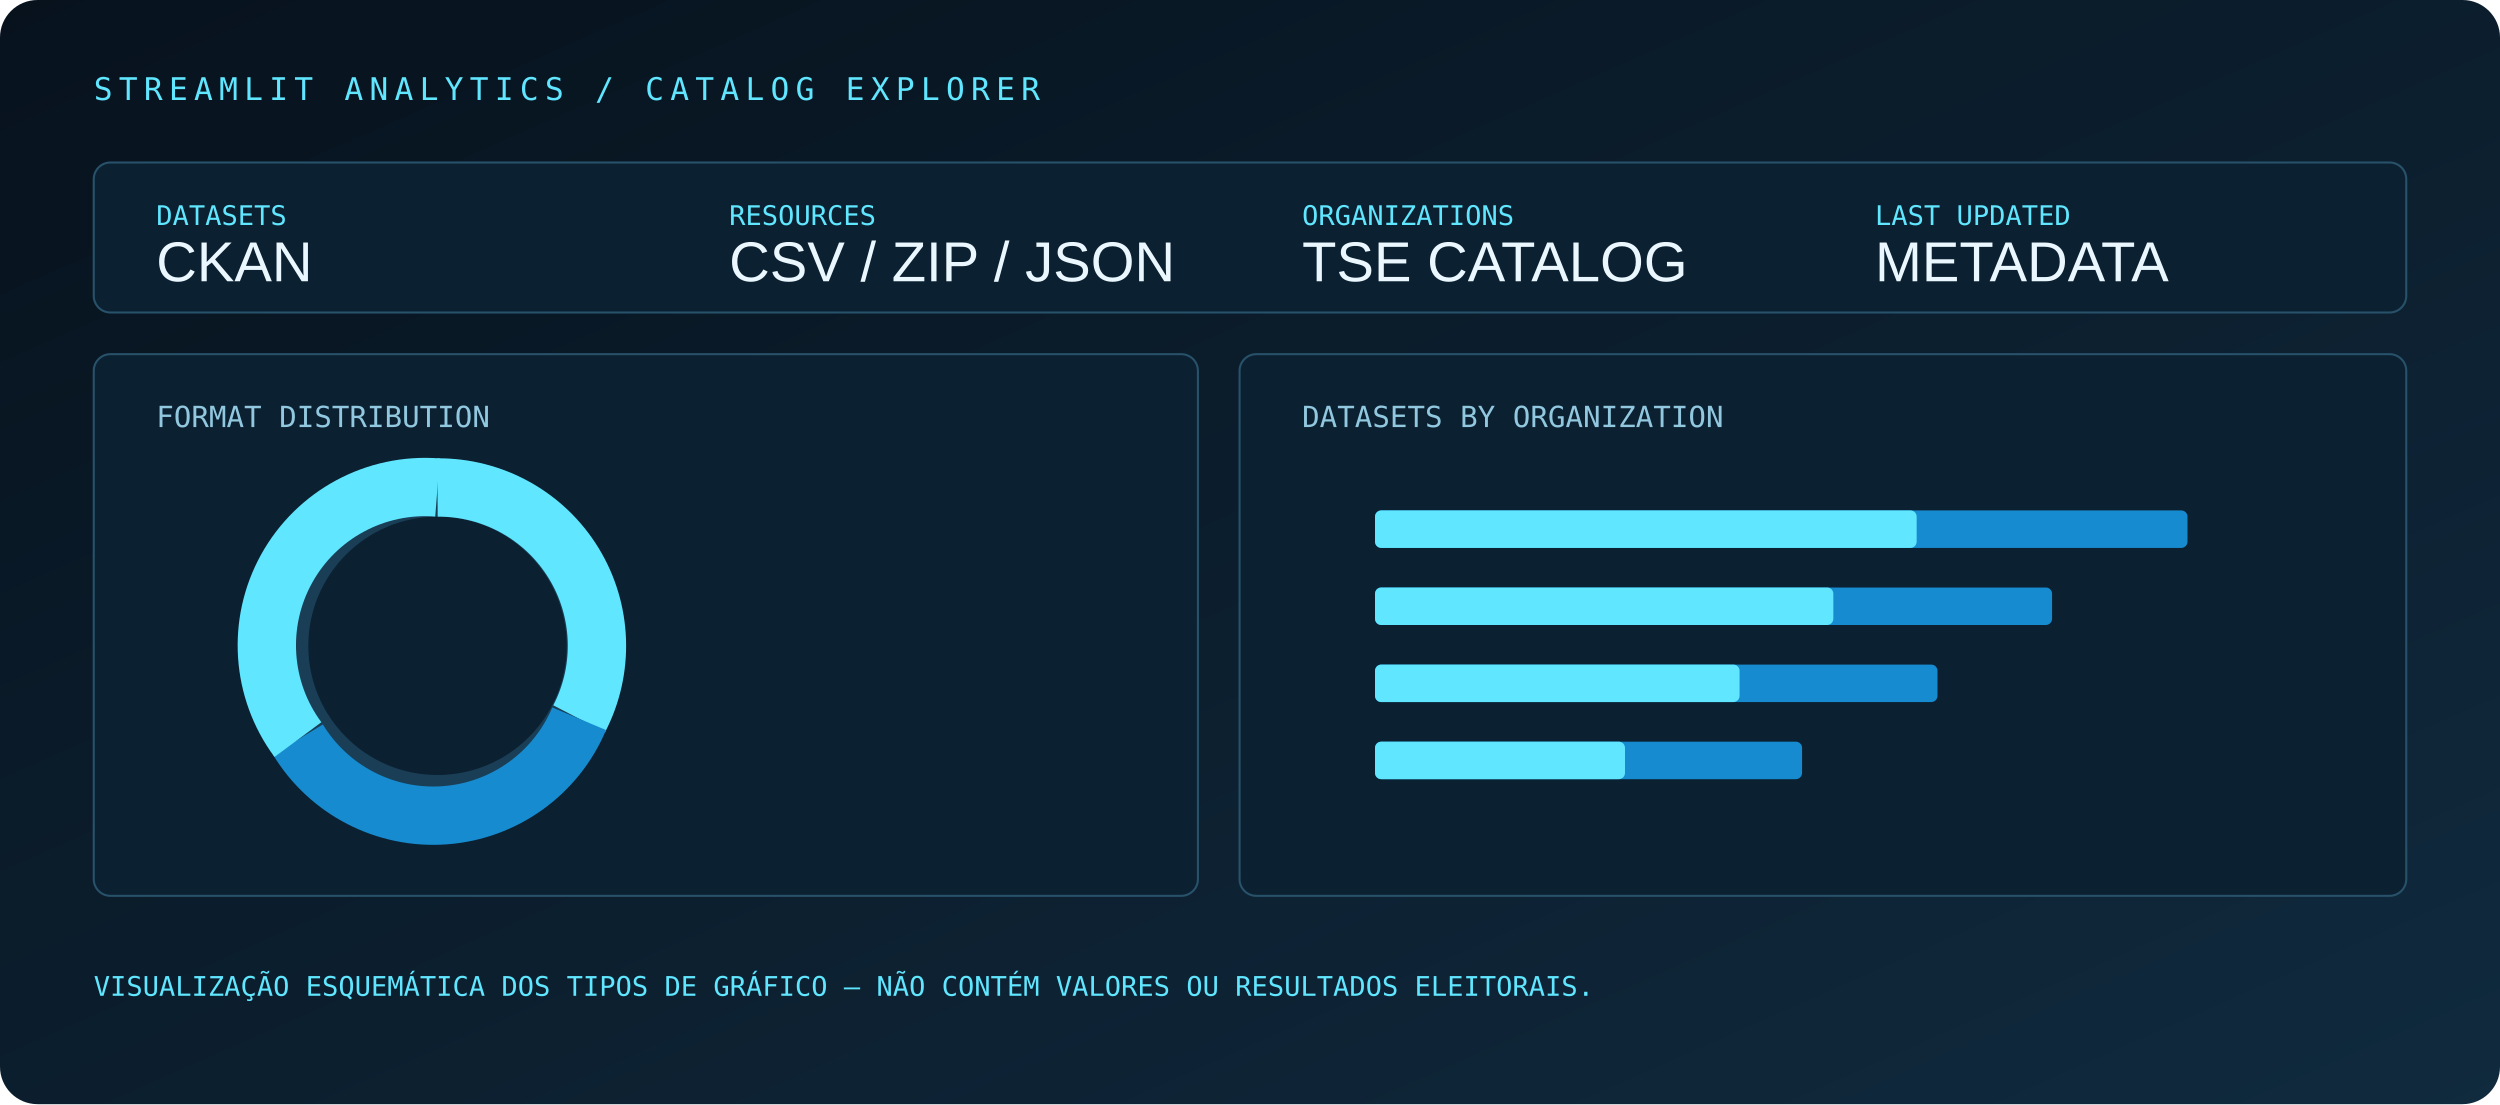
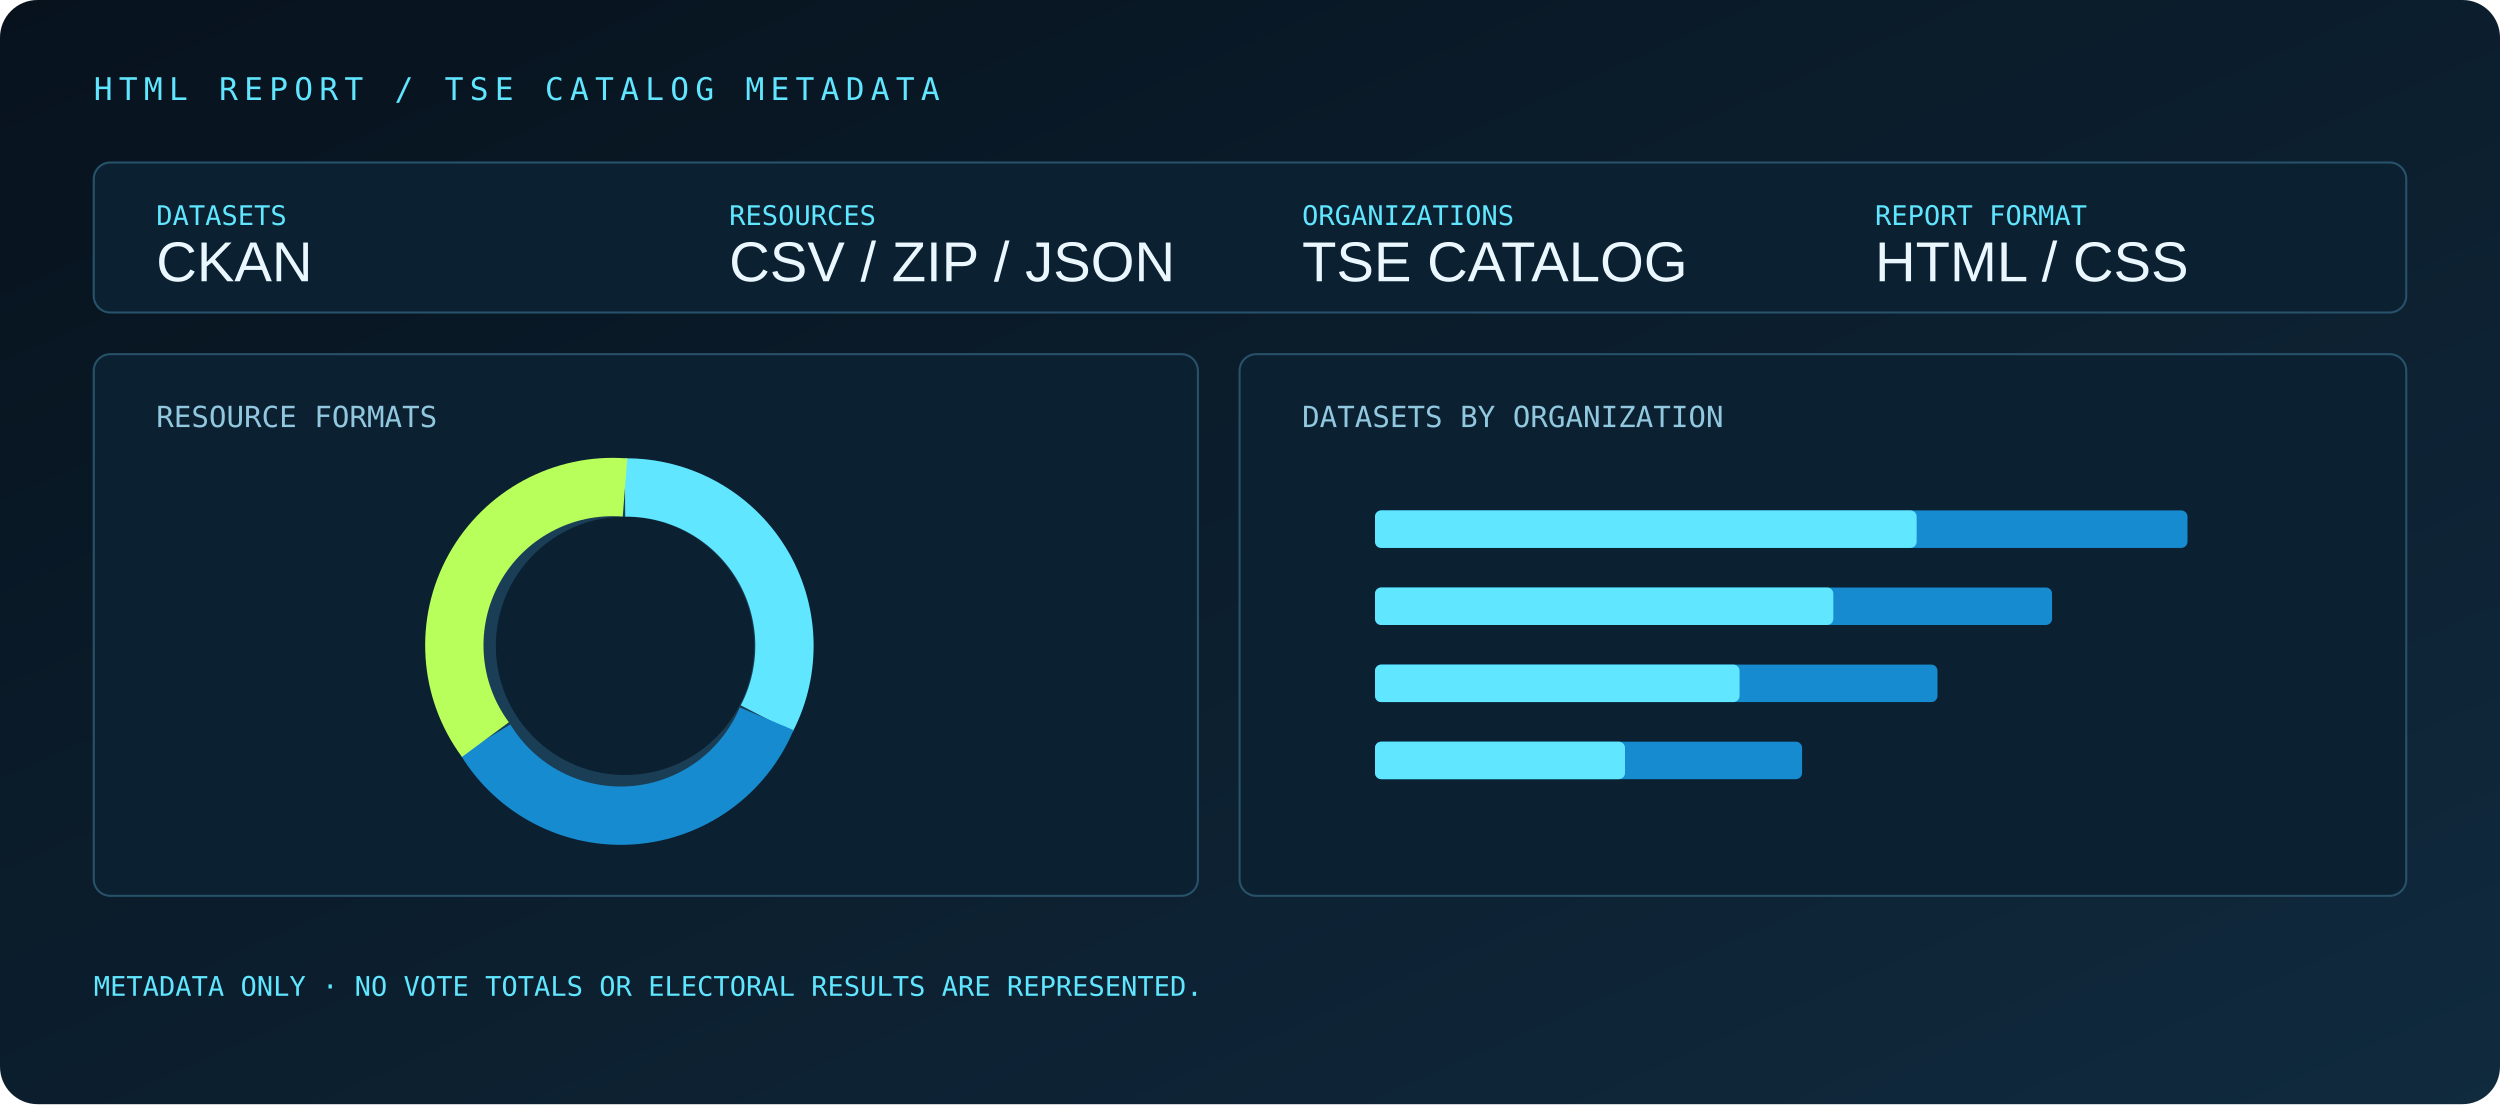
<svg xmlns="http://www.w3.org/2000/svg" width="1200" height="530" viewBox="0 0 1200 530">
  <defs>
    <linearGradient id="bg" x2="1" y2="1">
      <stop stop-color="#07121d" />
      <stop offset="1" stop-color="#102a3e" />
    </linearGradient>
  </defs>
  <rect width="1200" height="530" rx="18" fill="url(#bg)" />
-   <text x="45" y="48" fill="#60e6ff" font-family="monospace" font-size="15" letter-spacing="3">STREAMLIT ANALYTICS / CATALOG EXPLORER</text>
+   <text x="45" y="48" fill="#60e6ff" font-family="monospace" font-size="15" letter-spacing="3">HTML REPORT / TSE CATALOG METADATA</text>
  <g fill="#0b2030" stroke="#28516a">
    <rect x="45" y="78" width="1110" height="72" rx="8" />
    <rect x="45" y="170" width="530" height="260" rx="8" />
    <rect x="595" y="170" width="560" height="260" rx="8" />
  </g>
  <g fill="#60e6ff" font-family="monospace" font-size="13">
    <text x="75" y="108">DATASETS</text>
    <text x="350" y="108">RESOURCES</text>
    <text x="625" y="108">ORGANIZATIONS</text>
-     <text x="900" y="108">LAST UPDATED</text>
+     <text x="900" y="108">REPORT FORMAT</text>
  </g>
  <g fill="#eaf7ff" font-family="Arial" font-size="27">
    <text x="75" y="135">CKAN</text>
    <text x="350" y="135">CSV / ZIP / JSON</text>
    <text x="625" y="135">TSE CATALOG</text>
-     <text x="900" y="135">METADATA</text>
+     <text x="900" y="135">HTML / CSS</text>
  </g>
  <g fill="#91c8df" font-family="monospace" font-size="14">
-     <text x="75" y="205">FORMAT DISTRIBUTION</text>
+     <text x="75" y="205">RESOURCE FORMATS</text>
    <text x="625" y="205">DATASETS BY ORGANIZATION</text>
  </g>
-   <circle cx="210" cy="310" r="76" fill="none" stroke="#193e56" stroke-width="28" />
-   <path d="M210 234A76 76 0 0 1 278 345" fill="none" stroke="#60e6ff" stroke-width="28" />
-   <path d="M278 345A76 76 0 0 1 143 355" fill="none" stroke="#168bd0" stroke-width="28" />
-   <path d="M143 355A76 76 0 0 1 210 234" fill="none" stroke="#60e6ff" stroke-width="28" />
+   <circle cx="300" cy="310" r="76" fill="none" stroke="#193e56" stroke-width="28" />
+   <path d="M300 234A76 76 0 0 1 368 345" fill="none" stroke="#60e6ff" stroke-width="28" />
+   <path d="M368 345A76 76 0 0 1 233 355" fill="none" stroke="#168bd0" stroke-width="28" />
+   <path d="M233 355A76 76 0 0 1 300 234" fill="none" stroke="#b8ff5c" stroke-width="28" />
  <g fill="#168bd0">
    <rect x="660" y="245" width="390" height="18" rx="3" />
    <rect x="660" y="282" width="325" height="18" rx="3" />
    <rect x="660" y="319" width="270" height="18" rx="3" />
    <rect x="660" y="356" width="205" height="18" rx="3" />
  </g>
  <g fill="#60e6ff">
    <rect x="660" y="245" width="260" height="18" rx="3" />
    <rect x="660" y="282" width="220" height="18" rx="3" />
    <rect x="660" y="319" width="175" height="18" rx="3" />
    <rect x="660" y="356" width="120" height="18" rx="3" />
  </g>
-   <text x="45" y="478" fill="#60e6ff" font-family="monospace" font-size="13">VISUALIZAÇÃO ESQUEMÁTICA DOS TIPOS DE GRÁFICO — NÃO CONTÉM VALORES OU RESULTADOS ELEITORAIS.</text>
+   <text x="45" y="478" fill="#60e6ff" font-family="monospace" font-size="13">METADATA ONLY · NO VOTE TOTALS OR ELECTORAL RESULTS ARE REPRESENTED.</text>
</svg>
